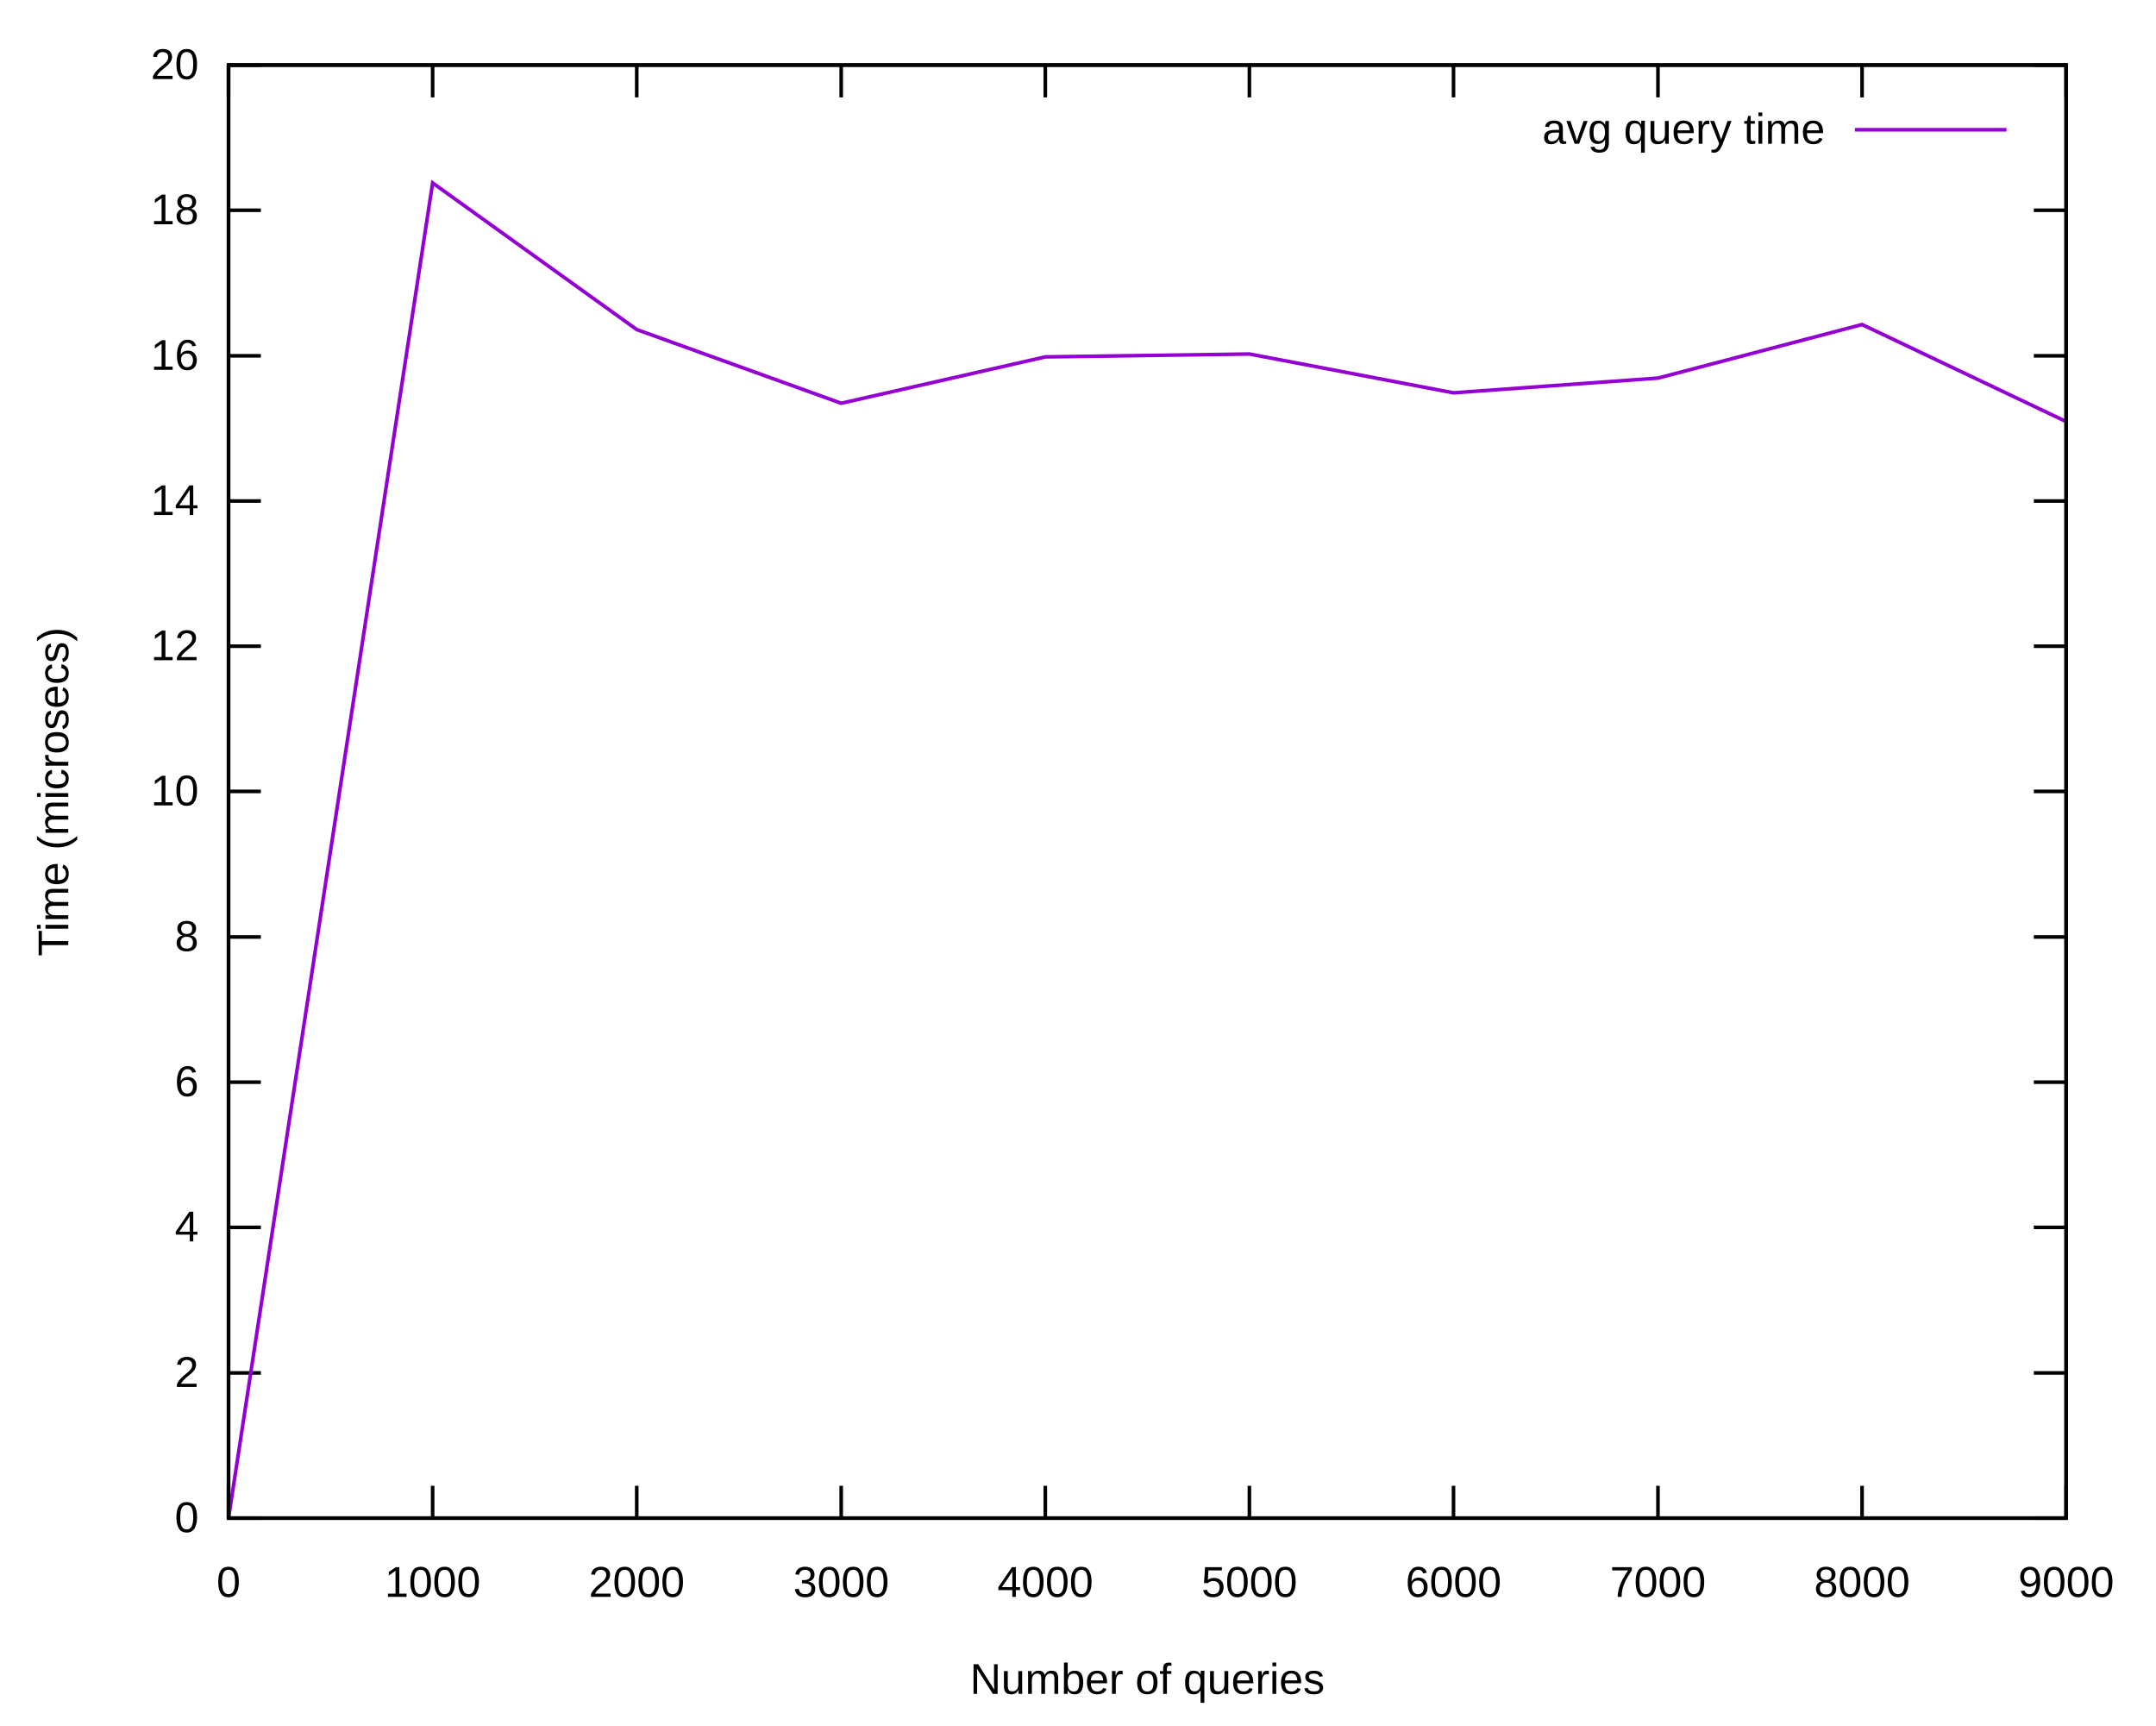
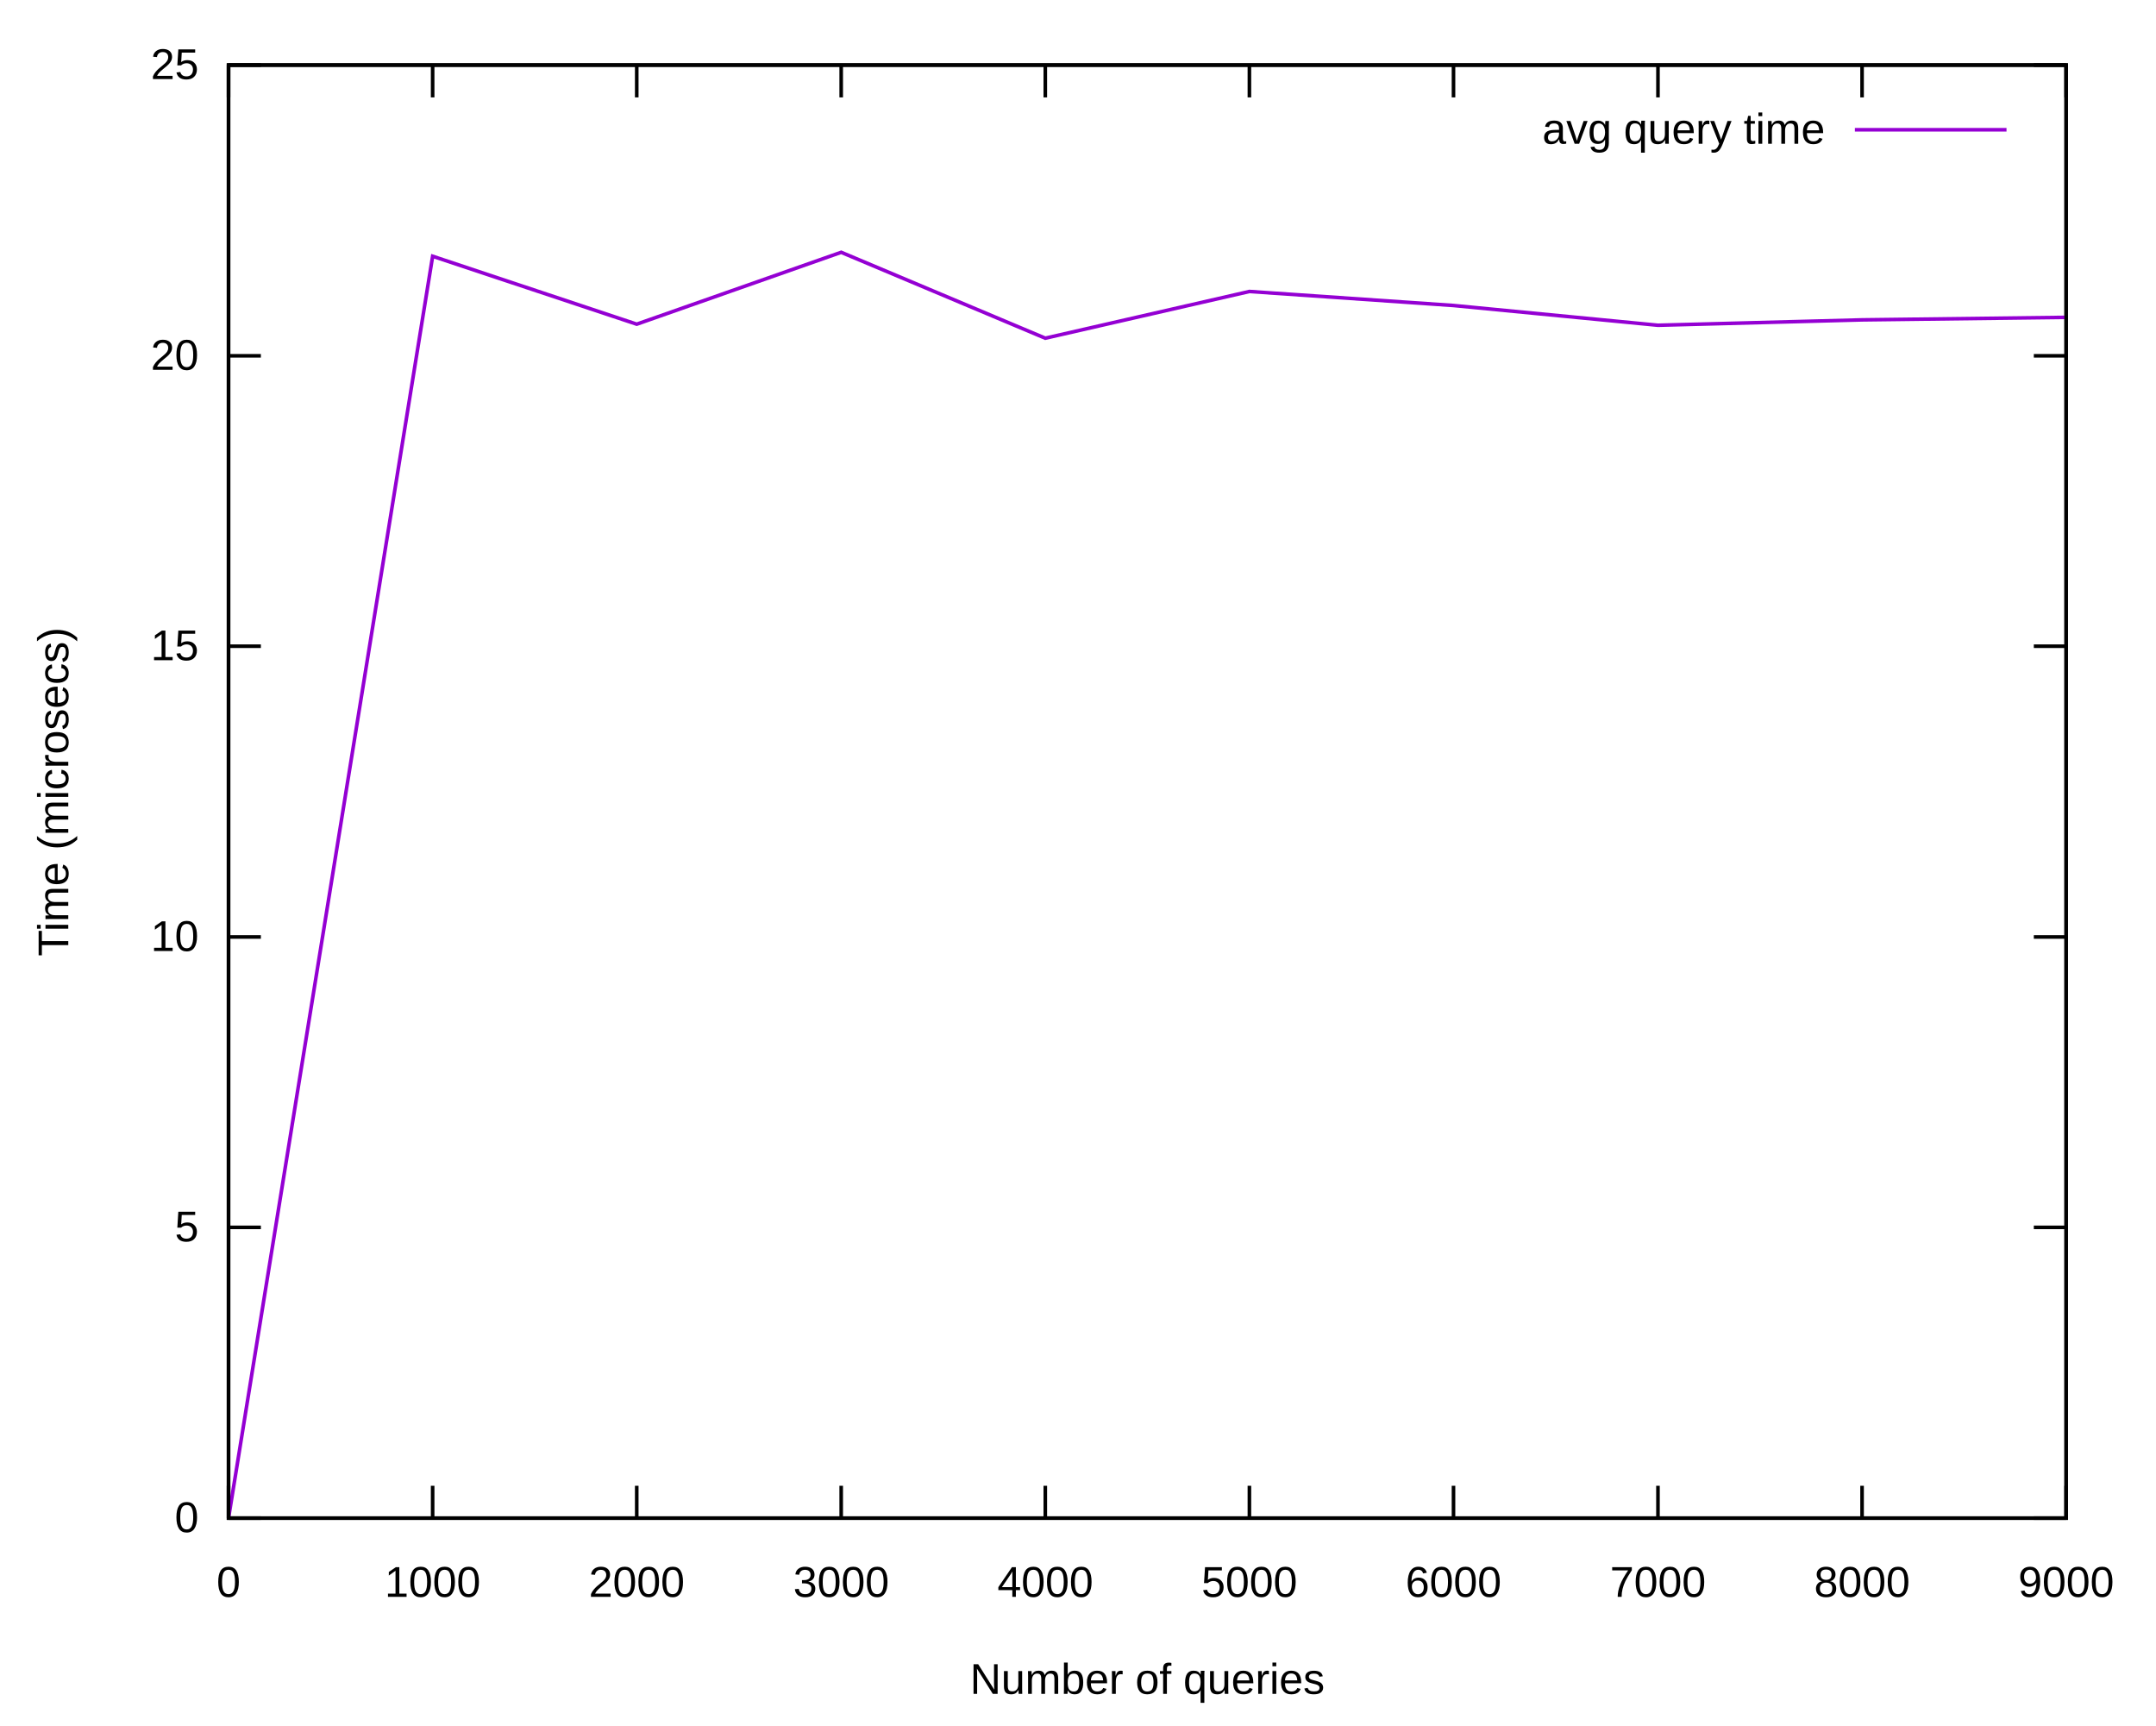
<svg xmlns="http://www.w3.org/2000/svg" xmlns:xlink="http://www.w3.org/1999/xlink" width="600" height="480" viewBox="0 0 600 480">
  <g id="gnuplot_canvas">
    <rect x="0" y="0" width="600" height="480" fill="none" />
    <defs>
      <circle id="gpDot" r="0.5" stroke-width="0.5" stroke="currentColor" />
      <path id="gpPt0" stroke-width="0.222" stroke="currentColor" d="M-1,0 h2 M0,-1 v2" />
      <path id="gpPt1" stroke-width="0.222" stroke="currentColor" d="M-1,-1 L1,1 M1,-1 L-1,1" />
      <path id="gpPt2" stroke-width="0.222" stroke="currentColor" d="M-1,0 L1,0 M0,-1 L0,1 M-1,-1 L1,1 M-1,1 L1,-1" />
      <rect id="gpPt3" stroke-width="0.222" stroke="currentColor" x="-1" y="-1" width="2" height="2" />
      <rect id="gpPt4" stroke-width="0.222" stroke="currentColor" fill="currentColor" x="-1" y="-1" width="2" height="2" />
      <circle id="gpPt5" stroke-width="0.222" stroke="currentColor" cx="0" cy="0" r="1" />
      <use xlink:href="#gpPt5" id="gpPt6" fill="currentColor" stroke="none" />
      <path id="gpPt7" stroke-width="0.222" stroke="currentColor" d="M0,-1.33 L-1.33,0.67 L1.33,0.67 z" />
      <use xlink:href="#gpPt7" id="gpPt8" fill="currentColor" stroke="none" />
      <use xlink:href="#gpPt7" id="gpPt9" stroke="currentColor" transform="rotate(180)" />
      <use xlink:href="#gpPt9" id="gpPt10" fill="currentColor" stroke="none" />
      <use xlink:href="#gpPt3" id="gpPt11" stroke="currentColor" transform="rotate(45)" />
      <use xlink:href="#gpPt11" id="gpPt12" fill="currentColor" stroke="none" />
      <path id="gpPt13" stroke-width="0.222" stroke="currentColor" d="M0,1.330 L1.265,0.411 L0.782,-1.067 L-0.782,-1.076 L-1.265,0.411 z" />
      <use xlink:href="#gpPt13" id="gpPt14" fill="currentColor" stroke="none" />
      <filter id="textbox" filterUnits="objectBoundingBox" x="0" y="0" height="1" width="1">
        <feFlood flood-color="white" flood-opacity="1" result="bgnd" />
        <feComposite in="SourceGraphic" in2="bgnd" operator="atop" />
      </filter>
      <filter id="greybox" filterUnits="objectBoundingBox" x="0" y="0" height="1" width="1">
        <feFlood flood-color="lightgrey" flood-opacity="1" result="grey" />
        <feComposite in="SourceGraphic" in2="grey" operator="atop" />
      </filter>
    </defs>
    <g fill="none" color="white" stroke="currentColor" stroke-width="1.00" stroke-linecap="butt" stroke-linejoin="miter">
</g>
    <g fill="none" color="black" stroke="currentColor" stroke-width="1.00" stroke-linecap="butt" stroke-linejoin="miter">
      <path stroke="black" d="M63.6,422.4 L72.6,422.4 M575.0,422.4 L566.0,422.4  " />
      <g transform="translate(55.3,426.3)" stroke="none" fill="black" font-family="Arial" font-size="12.00" text-anchor="end">
        <text>
          <tspan font-family="Arial"> 0</tspan>
        </text>
      </g>
    </g>
    <g fill="none" color="black" stroke="currentColor" stroke-width="1.00" stroke-linecap="butt" stroke-linejoin="miter">
-       <path stroke="black" d="M63.6,382.0 L72.6,382.0 M575.0,382.0 L566.0,382.0  " />
-       <g transform="translate(55.3,385.9)" stroke="none" fill="black" font-family="Arial" font-size="12.00" text-anchor="end">
-         <text>
-           <tspan font-family="Arial"> 2</tspan>
-         </text>
-       </g>
-     </g>
-     <g fill="none" color="black" stroke="currentColor" stroke-width="1.00" stroke-linecap="butt" stroke-linejoin="miter">
      <path stroke="black" d="M63.6,341.5 L72.6,341.5 M575.0,341.5 L566.0,341.5  " />
      <g transform="translate(55.3,345.4)" stroke="none" fill="black" font-family="Arial" font-size="12.00" text-anchor="end">
        <text>
-           <tspan font-family="Arial"> 4</tspan>
-         </text>
-       </g>
-     </g>
-     <g fill="none" color="black" stroke="currentColor" stroke-width="1.00" stroke-linecap="butt" stroke-linejoin="miter">
-       <path stroke="black" d="M63.6,301.1 L72.6,301.1 M575.0,301.1 L566.0,301.1  " />
-       <g transform="translate(55.3,305.0)" stroke="none" fill="black" font-family="Arial" font-size="12.00" text-anchor="end">
-         <text>
-           <tspan font-family="Arial"> 6</tspan>
+           <tspan font-family="Arial"> 5</tspan>
        </text>
      </g>
    </g>
    <g fill="none" color="black" stroke="currentColor" stroke-width="1.00" stroke-linecap="butt" stroke-linejoin="miter">
      <path stroke="black" d="M63.6,260.7 L72.6,260.7 M575.0,260.7 L566.0,260.7  " />
      <g transform="translate(55.3,264.6)" stroke="none" fill="black" font-family="Arial" font-size="12.00" text-anchor="end">
        <text>
-           <tspan font-family="Arial"> 8</tspan>
-         </text>
-       </g>
-     </g>
-     <g fill="none" color="black" stroke="currentColor" stroke-width="1.00" stroke-linecap="butt" stroke-linejoin="miter">
-       <path stroke="black" d="M63.6,220.2 L72.6,220.2 M575.0,220.2 L566.0,220.2  " />
-       <g transform="translate(55.3,224.1)" stroke="none" fill="black" font-family="Arial" font-size="12.00" text-anchor="end">
-         <text>
          <tspan font-family="Arial"> 10</tspan>
        </text>
      </g>
    </g>
    <g fill="none" color="black" stroke="currentColor" stroke-width="1.00" stroke-linecap="butt" stroke-linejoin="miter">
      <path stroke="black" d="M63.6,179.8 L72.6,179.8 M575.0,179.8 L566.0,179.8  " />
      <g transform="translate(55.3,183.7)" stroke="none" fill="black" font-family="Arial" font-size="12.00" text-anchor="end">
        <text>
-           <tspan font-family="Arial"> 12</tspan>
-         </text>
-       </g>
-     </g>
-     <g fill="none" color="black" stroke="currentColor" stroke-width="1.00" stroke-linecap="butt" stroke-linejoin="miter">
-       <path stroke="black" d="M63.6,139.4 L72.6,139.4 M575.0,139.4 L566.0,139.4  " />
-       <g transform="translate(55.3,143.3)" stroke="none" fill="black" font-family="Arial" font-size="12.00" text-anchor="end">
-         <text>
-           <tspan font-family="Arial"> 14</tspan>
+           <tspan font-family="Arial"> 15</tspan>
        </text>
      </g>
    </g>
    <g fill="none" color="black" stroke="currentColor" stroke-width="1.00" stroke-linecap="butt" stroke-linejoin="miter">
      <path stroke="black" d="M63.6,99.0 L72.6,99.0 M575.0,99.0 L566.0,99.0  " />
      <g transform="translate(55.3,102.9)" stroke="none" fill="black" font-family="Arial" font-size="12.00" text-anchor="end">
        <text>
-           <tspan font-family="Arial"> 16</tspan>
-         </text>
-       </g>
-     </g>
-     <g fill="none" color="black" stroke="currentColor" stroke-width="1.00" stroke-linecap="butt" stroke-linejoin="miter">
-       <path stroke="black" d="M63.6,58.5 L72.6,58.5 M575.0,58.5 L566.0,58.5  " />
-       <g transform="translate(55.3,62.4)" stroke="none" fill="black" font-family="Arial" font-size="12.00" text-anchor="end">
-         <text>
-           <tspan font-family="Arial"> 18</tspan>
+           <tspan font-family="Arial"> 20</tspan>
        </text>
      </g>
    </g>
    <g fill="none" color="black" stroke="currentColor" stroke-width="1.00" stroke-linecap="butt" stroke-linejoin="miter">
      <path stroke="black" d="M63.6,18.1 L72.6,18.1 M575.0,18.1 L566.0,18.1  " />
      <g transform="translate(55.3,22.0)" stroke="none" fill="black" font-family="Arial" font-size="12.00" text-anchor="end">
        <text>
-           <tspan font-family="Arial"> 20</tspan>
+           <tspan font-family="Arial"> 25</tspan>
        </text>
      </g>
    </g>
    <g fill="none" color="black" stroke="currentColor" stroke-width="1.00" stroke-linecap="butt" stroke-linejoin="miter">
      <path stroke="black" d="M63.6,422.4 L63.6,413.4 M63.6,18.1 L63.6,27.1  " />
      <g transform="translate(63.6,444.3)" stroke="none" fill="black" font-family="Arial" font-size="12.00" text-anchor="middle">
        <text>
          <tspan font-family="Arial"> 0</tspan>
        </text>
      </g>
    </g>
    <g fill="none" color="black" stroke="currentColor" stroke-width="1.00" stroke-linecap="butt" stroke-linejoin="miter">
      <path stroke="black" d="M120.4,422.4 L120.4,413.4 M120.4,18.1 L120.4,27.1  " />
      <g transform="translate(120.4,444.3)" stroke="none" fill="black" font-family="Arial" font-size="12.00" text-anchor="middle">
        <text>
          <tspan font-family="Arial"> 1000</tspan>
        </text>
      </g>
    </g>
    <g fill="none" color="black" stroke="currentColor" stroke-width="1.00" stroke-linecap="butt" stroke-linejoin="miter">
      <path stroke="black" d="M177.2,422.4 L177.2,413.4 M177.2,18.1 L177.2,27.1  " />
      <g transform="translate(177.2,444.3)" stroke="none" fill="black" font-family="Arial" font-size="12.00" text-anchor="middle">
        <text>
          <tspan font-family="Arial"> 2000</tspan>
        </text>
      </g>
    </g>
    <g fill="none" color="black" stroke="currentColor" stroke-width="1.00" stroke-linecap="butt" stroke-linejoin="miter">
      <path stroke="black" d="M234.1,422.4 L234.1,413.4 M234.1,18.1 L234.1,27.1  " />
      <g transform="translate(234.1,444.3)" stroke="none" fill="black" font-family="Arial" font-size="12.00" text-anchor="middle">
        <text>
          <tspan font-family="Arial"> 3000</tspan>
        </text>
      </g>
    </g>
    <g fill="none" color="black" stroke="currentColor" stroke-width="1.00" stroke-linecap="butt" stroke-linejoin="miter">
      <path stroke="black" d="M290.9,422.4 L290.9,413.4 M290.9,18.1 L290.9,27.1  " />
      <g transform="translate(290.9,444.3)" stroke="none" fill="black" font-family="Arial" font-size="12.00" text-anchor="middle">
        <text>
          <tspan font-family="Arial"> 4000</tspan>
        </text>
      </g>
    </g>
    <g fill="none" color="black" stroke="currentColor" stroke-width="1.00" stroke-linecap="butt" stroke-linejoin="miter">
      <path stroke="black" d="M347.7,422.4 L347.7,413.4 M347.7,18.1 L347.7,27.1  " />
      <g transform="translate(347.7,444.3)" stroke="none" fill="black" font-family="Arial" font-size="12.00" text-anchor="middle">
        <text>
          <tspan font-family="Arial"> 5000</tspan>
        </text>
      </g>
    </g>
    <g fill="none" color="black" stroke="currentColor" stroke-width="1.00" stroke-linecap="butt" stroke-linejoin="miter">
      <path stroke="black" d="M404.5,422.4 L404.5,413.4 M404.5,18.1 L404.5,27.1  " />
      <g transform="translate(404.5,444.3)" stroke="none" fill="black" font-family="Arial" font-size="12.00" text-anchor="middle">
        <text>
          <tspan font-family="Arial"> 6000</tspan>
        </text>
      </g>
    </g>
    <g fill="none" color="black" stroke="currentColor" stroke-width="1.00" stroke-linecap="butt" stroke-linejoin="miter">
      <path stroke="black" d="M461.4,422.4 L461.4,413.4 M461.4,18.1 L461.4,27.1  " />
      <g transform="translate(461.4,444.3)" stroke="none" fill="black" font-family="Arial" font-size="12.00" text-anchor="middle">
        <text>
          <tspan font-family="Arial"> 7000</tspan>
        </text>
      </g>
    </g>
    <g fill="none" color="black" stroke="currentColor" stroke-width="1.00" stroke-linecap="butt" stroke-linejoin="miter">
      <path stroke="black" d="M518.2,422.4 L518.2,413.4 M518.2,18.1 L518.2,27.1  " />
      <g transform="translate(518.2,444.3)" stroke="none" fill="black" font-family="Arial" font-size="12.00" text-anchor="middle">
        <text>
          <tspan font-family="Arial"> 8000</tspan>
        </text>
      </g>
    </g>
    <g fill="none" color="black" stroke="currentColor" stroke-width="1.00" stroke-linecap="butt" stroke-linejoin="miter">
      <path stroke="black" d="M575.0,422.4 L575.0,413.4 M575.0,18.1 L575.0,27.1  " />
      <g transform="translate(575.0,444.3)" stroke="none" fill="black" font-family="Arial" font-size="12.00" text-anchor="middle">
        <text>
          <tspan font-family="Arial"> 9000</tspan>
        </text>
      </g>
    </g>
    <g fill="none" color="black" stroke="currentColor" stroke-width="1.00" stroke-linecap="butt" stroke-linejoin="miter">
</g>
    <g fill="none" color="black" stroke="currentColor" stroke-width="1.00" stroke-linecap="butt" stroke-linejoin="miter">
      <path stroke="black" d="M63.6,18.1 L63.6,422.4 L575.0,422.4 L575.0,18.1 L63.6,18.1 Z  " />
    </g>
    <g fill="none" color="black" stroke="currentColor" stroke-width="1.00" stroke-linecap="butt" stroke-linejoin="miter">
      <g transform="translate(19.0,220.3) rotate(270)" stroke="none" fill="black" font-family="Arial" font-size="12.00" text-anchor="middle">
        <text>
          <tspan font-family="Arial">Time (microsecs)</tspan>
        </text>
      </g>
    </g>
    <g fill="none" color="black" stroke="currentColor" stroke-width="1.00" stroke-linecap="butt" stroke-linejoin="miter">
      <g transform="translate(319.3,471.3)" stroke="none" fill="black" font-family="Arial" font-size="12.00" text-anchor="middle">
        <text>
          <tspan font-family="Arial">Number of queries</tspan>
        </text>
      </g>
    </g>
    <g fill="none" color="black" stroke="currentColor" stroke-width="1.00" stroke-linecap="butt" stroke-linejoin="miter">
</g>
    <g id="gnuplot_plot_1">
      <g fill="none" color="black" stroke="currentColor" stroke-width="1.00" stroke-linecap="butt" stroke-linejoin="miter">
        <g transform="translate(507.9,40.0)" stroke="none" fill="black" font-family="Arial" font-size="12.00" text-anchor="end">
          <text>
            <tspan font-family="Arial">avg query time</tspan>
          </text>
        </g>
      </g>
      <g fill="none" color="black" stroke="currentColor" stroke-width="1.00" stroke-linecap="butt" stroke-linejoin="miter">
-         <path stroke="rgb(148,   0, 211)" d="M516.2,36.1 L558.4,36.1 M63.6,422.4 L120.4,50.9 L177.2,91.7 L234.1,112.2 L290.9,99.3 L347.7,98.5   L404.5,109.3 L461.4,105.2 L518.2,90.3 L575.0,117.3  " />
+         <path stroke="rgb(148,   0, 211)" d="M516.2,36.1 L558.4,36.1 M63.6,422.4 L120.4,71.3 L177.2,90.2 L234.1,70.2 L290.9,94.1 L347.7,81.1   L404.5,85.0 L461.4,90.5 L518.2,89.0 L575.0,88.3  " />
      </g>
    </g>
    <g fill="none" color="white" stroke="rgb(148,   0, 211)" stroke-width="2.00" stroke-linecap="butt" stroke-linejoin="miter">
</g>
    <g fill="none" color="black" stroke="currentColor" stroke-width="2.00" stroke-linecap="butt" stroke-linejoin="miter">
</g>
    <g fill="none" color="black" stroke="black" stroke-width="1.00" stroke-linecap="butt" stroke-linejoin="miter">
</g>
    <g fill="none" color="black" stroke="currentColor" stroke-width="1.00" stroke-linecap="butt" stroke-linejoin="miter">
      <path stroke="black" d="M63.6,18.1 L63.6,422.4 L575.0,422.4 L575.0,18.1 L63.6,18.1 Z  " />
    </g>
    <g fill="none" color="black" stroke="currentColor" stroke-width="1.00" stroke-linecap="butt" stroke-linejoin="miter">
</g>
  </g>
</svg>
